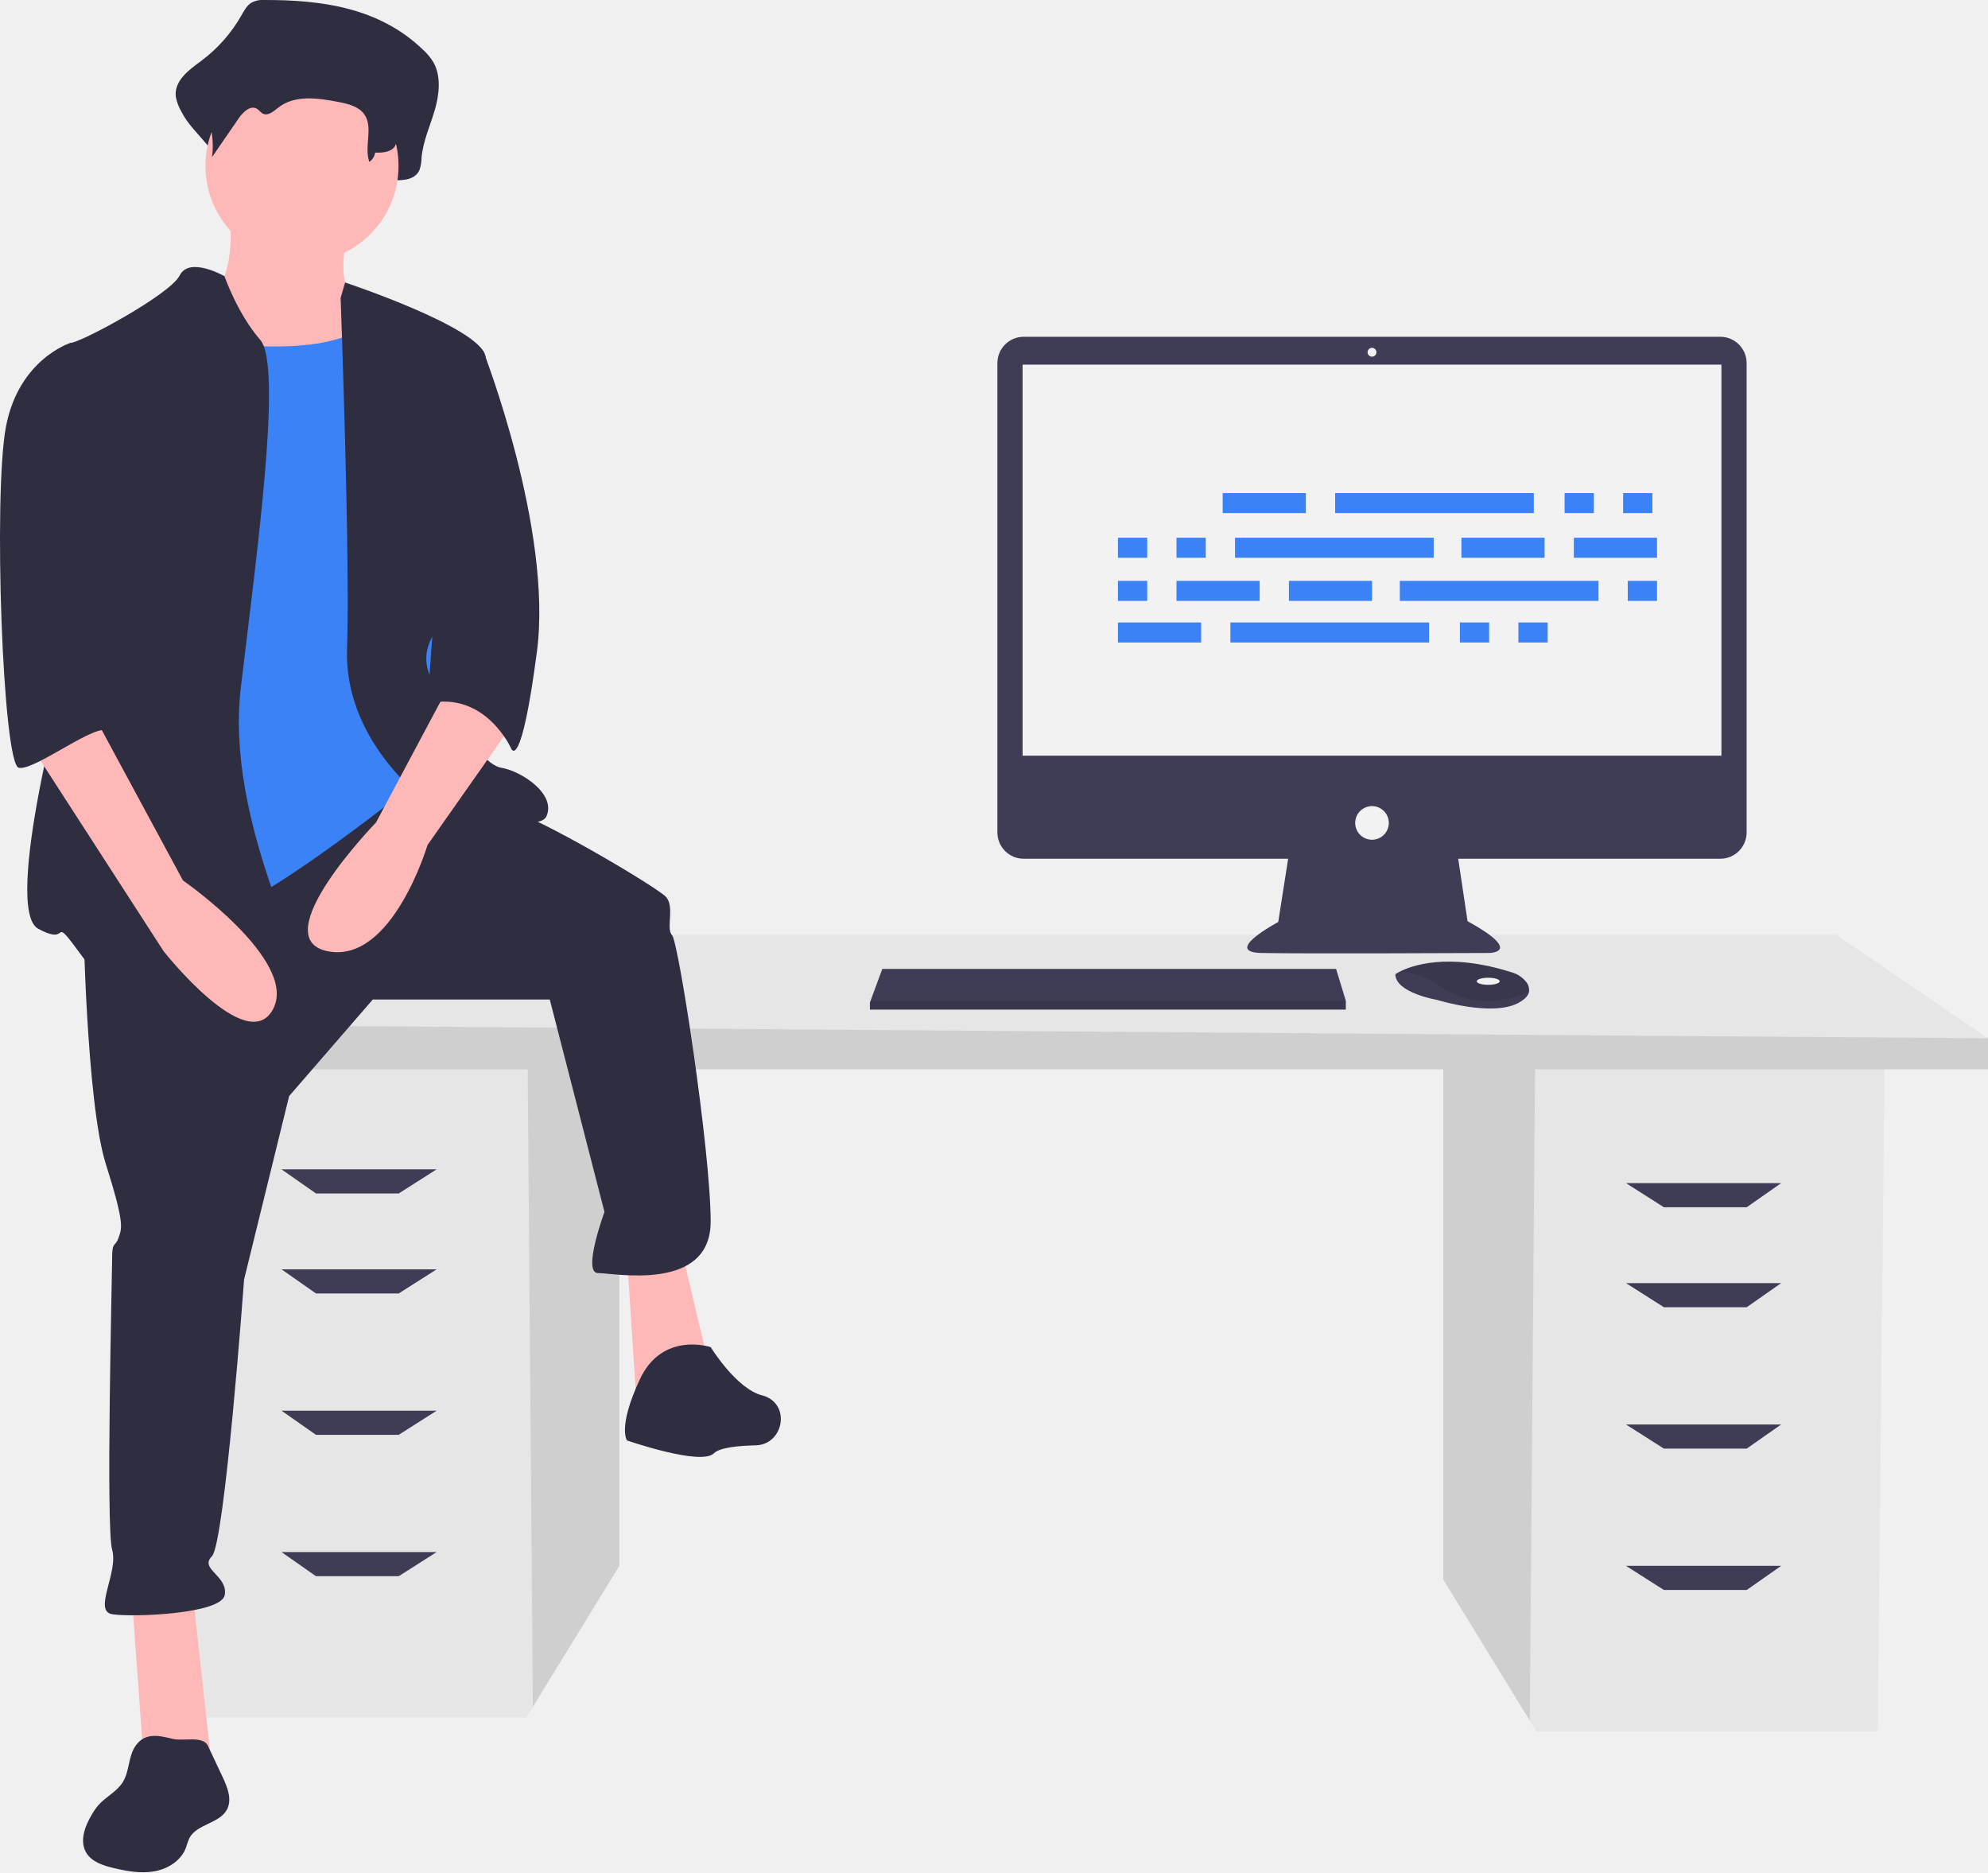
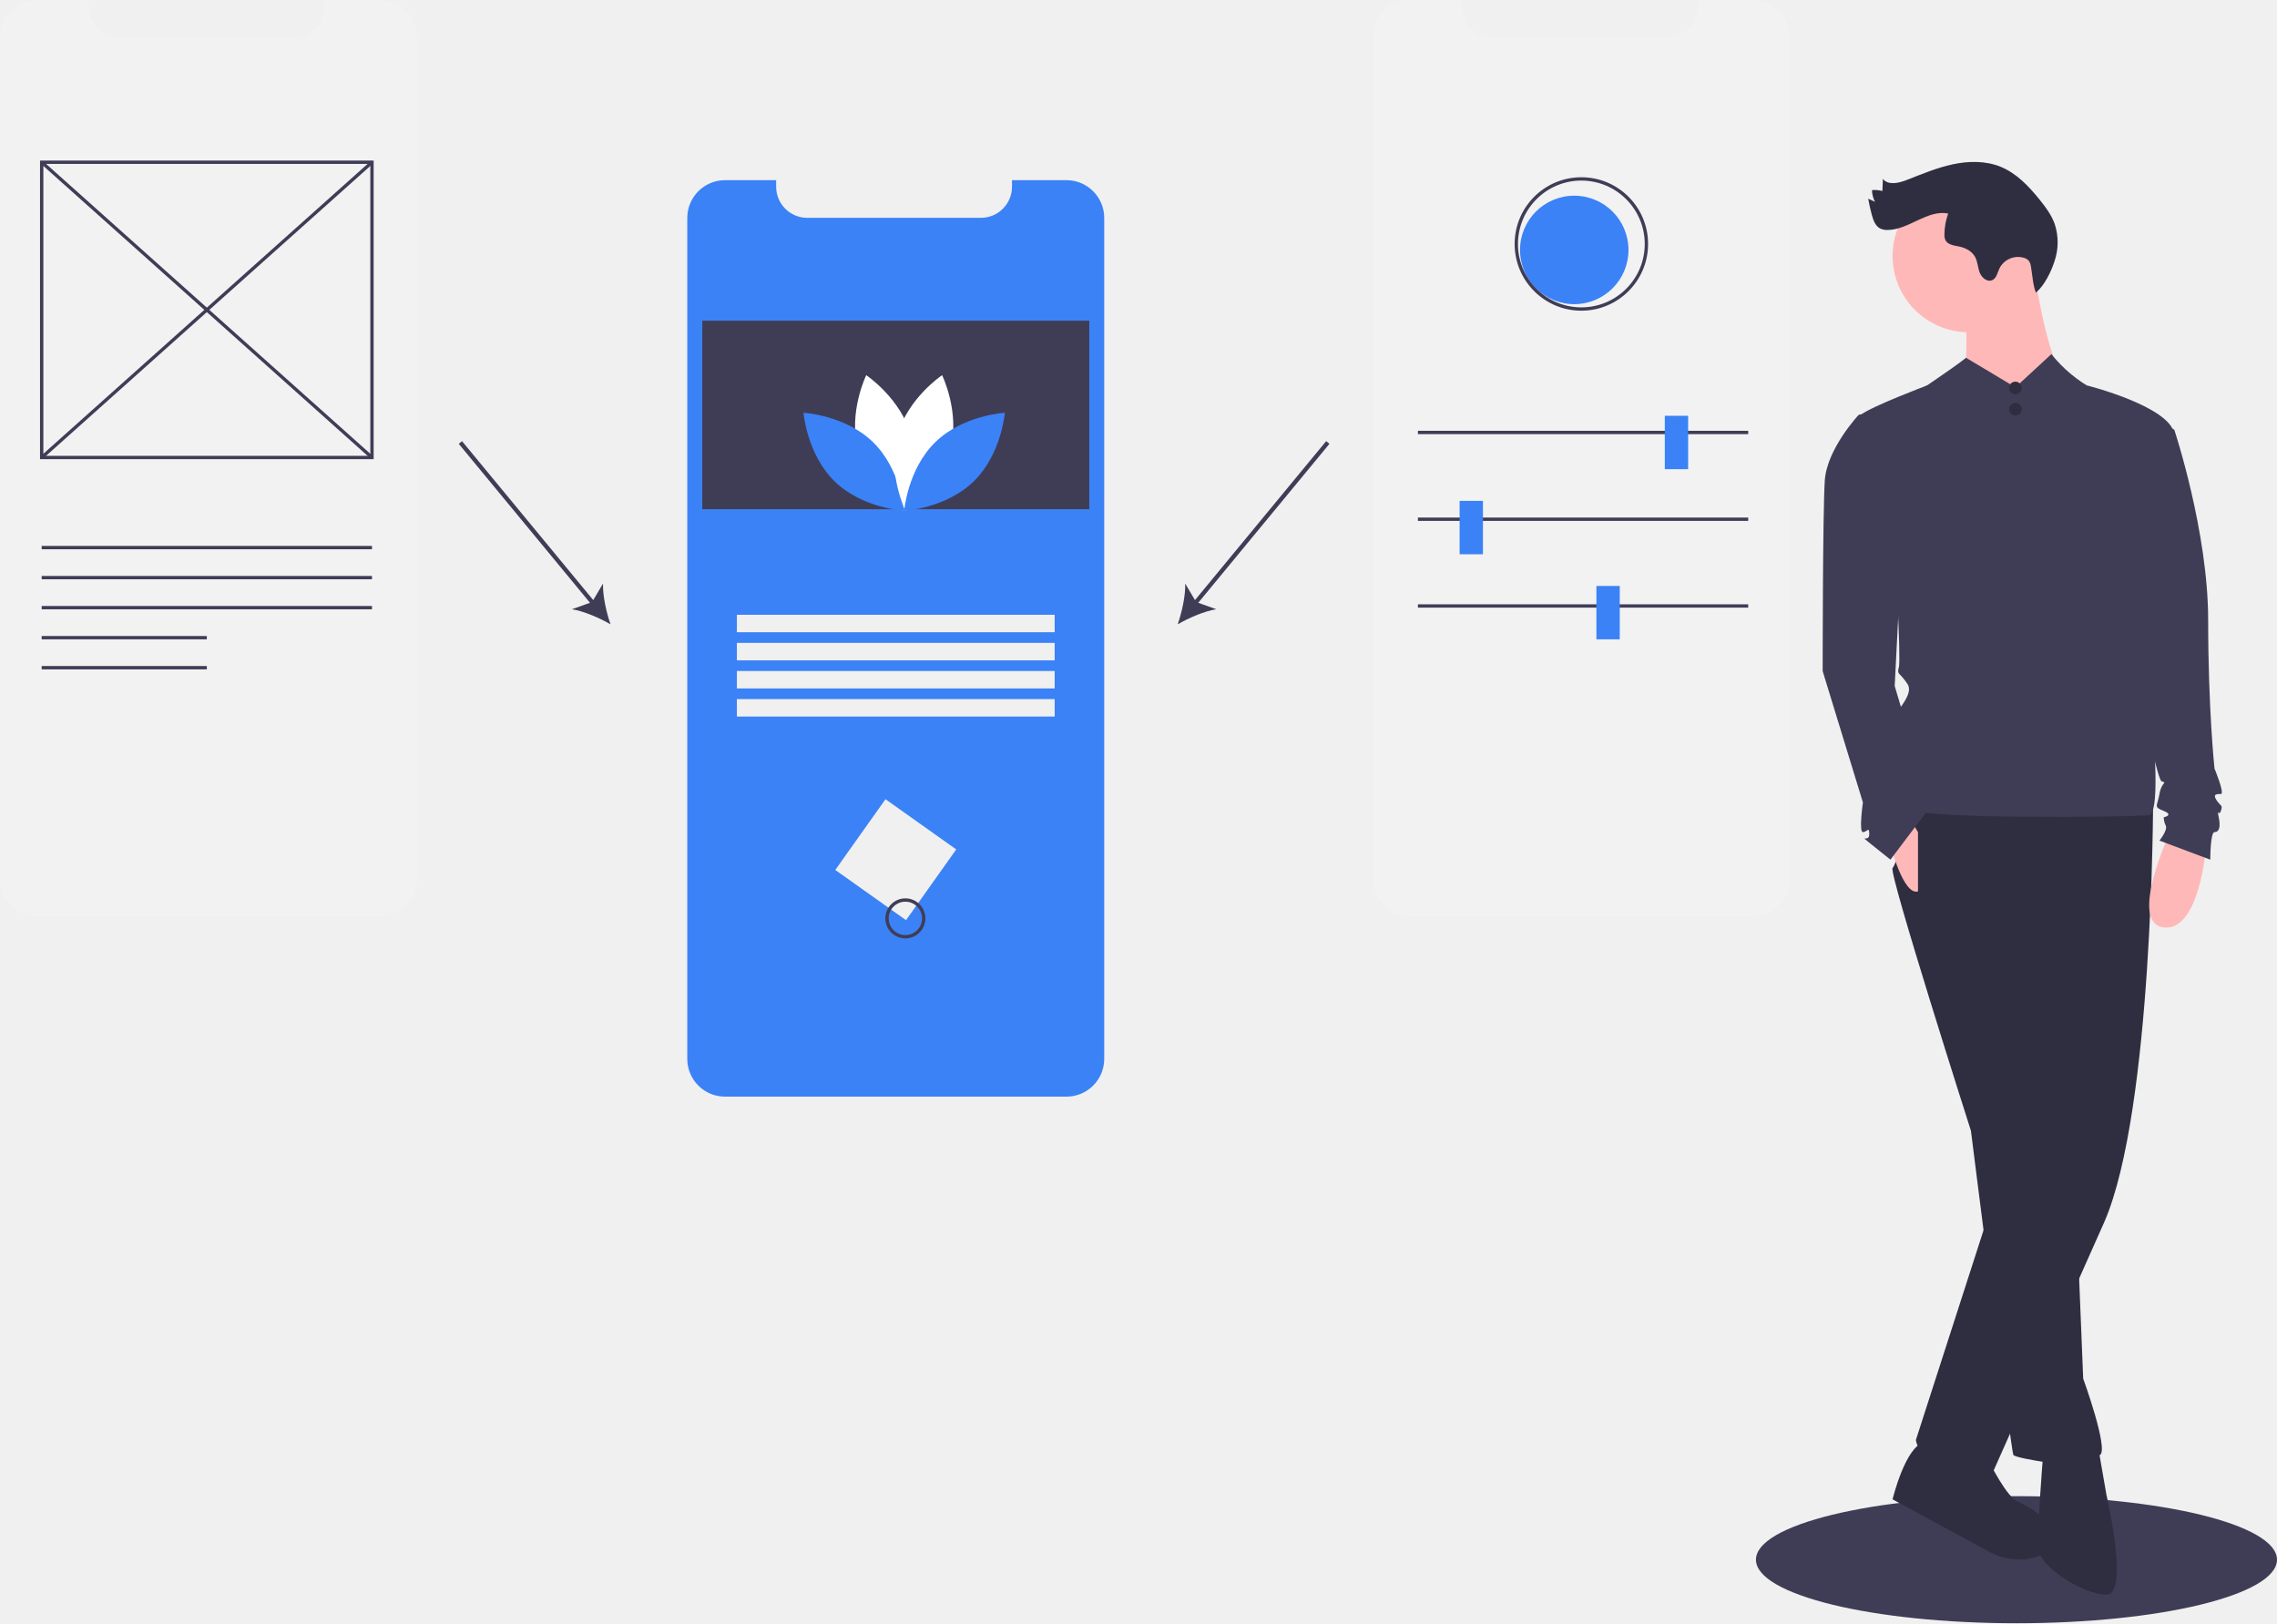
- <svg xmlns="http://www.w3.org/2000/svg" data-name="Layer 1" width="711.188" height="669.683" viewBox="0 0 711.188 669.683">
-   <polygon points="516.326 380.018 516.326 565.013 547.27 615.443 549.625 619.279 671.722 619.279 674.189 380.018 516.326 380.018" fill="#e6e6e6" />
-   <polygon points="516.326 380.018 516.326 565.013 547.27 615.443 549.169 380.018 516.326 380.018" opacity="0.1" />
-   <polygon points="221.566 375.084 221.566 560.08 190.622 610.51 188.267 614.345 66.17 614.345 63.703 375.084 221.566 375.084" fill="#e6e6e6" />
-   <polygon points="221.566 375.084 221.566 560.08 190.622 610.51 188.723 375.084 221.566 375.084" opacity="0.1" />
-   <polygon points="711.188 371.385 711.188 382.484 47.67 382.484 47.67 366.451 109.335 334.385 656.923 334.385 711.188 371.385" fill="#e6e6e6" />
-   <polygon points="711.188 371.385 711.188 382.484 47.67 382.484 47.67 366.451 711.188 371.385" opacity="0.1" />
-   <polygon points="142.635 426.883 113.035 426.883 100.702 418.25 156.201 418.25 142.635 426.883" fill="#3f3d56" />
-   <polygon points="142.635 462.649 113.035 462.649 100.702 454.016 156.201 454.016 142.635 462.649" fill="#3f3d56" />
-   <polygon points="142.635 513.215 113.035 513.215 100.702 504.581 156.201 504.581 142.635 513.215" fill="#3f3d56" />
-   <polygon points="142.635 563.78 113.035 563.78 100.702 555.147 156.201 555.147 142.635 563.78" fill="#3f3d56" />
-   <polygon points="595.257 431.816 624.857 431.816 637.19 423.183 581.691 423.183 595.257 431.816" fill="#3f3d56" />
-   <polygon points="595.257 467.582 624.857 467.582 637.19 458.949 581.691 458.949 595.257 467.582" fill="#3f3d56" />
-   <polygon points="595.257 518.148 624.857 518.148 637.19 509.515 581.691 509.515 595.257 518.148" fill="#3f3d56" />
-   <polygon points="595.257 568.713 624.857 568.713 637.19 560.08 581.691 560.08 595.257 568.713" fill="#3f3d56" />
-   <path d="M859.82,235.615H610.634a9.423,9.423,0,0,0-9.424,9.424V412.897a9.423,9.423,0,0,0,9.424,9.424h94.593l-3.544,22.626s-20.253,10.759-6.013,11.076,81.328,0,81.328,0,12.974,0-7.595-11.392l-3.334-22.31h93.75a9.423,9.423,0,0,0,9.424-9.424V245.039A9.423,9.423,0,0,0,859.82,235.615Z" transform="translate(-244.406 -115.1587)" fill="#3f3d56" />
-   <rect x="365.823" y="130.424" width="249.996" height="139.871" fill="#f2f2f2" />
-   <circle cx="490.821" cy="125.994" r="1.582" fill="#f2f2f2" />
-   <circle cx="490.821" cy="294.346" r="6.013" fill="#f2f2f2" />
-   <polygon points="481.452 357.952 481.452 361.117 311.202 361.117 311.202 358.585 311.436 357.952 315.632 346.56 477.971 346.56 481.452 357.952" fill="#3f3d56" />
-   <path d="M791.376,470.013c-.31,1.326-1.481,2.725-4.127,4.047-9.493,4.747-28.797-1.266-28.797-1.266s-14.873-2.532-14.873-9.177a11.866,11.866,0,0,1,1.304-.775c3.991-2.112,17.225-7.322,40.691.221a9.786,9.786,0,0,1,4.46,2.923A4.667,4.667,0,0,1,791.376,470.013Z" transform="translate(-244.406 -115.1587)" fill="#3f3d56" />
-   <path d="M791.376,470.013c-11.62,4.452-21.977,4.785-32.607-2.598a23.343,23.343,0,0,0-13.886-4.573c3.991-2.112,17.225-7.322,40.691.221a9.786,9.786,0,0,1,4.46,2.923A4.667,4.667,0,0,1,791.376,470.013Z" transform="translate(-244.406 -115.1587)" opacity="0.1" />
-   <ellipse cx="532.4" cy="350.99" rx="4.114" ry="1.266" fill="#f2f2f2" />
-   <polygon points="481.452 357.952 481.452 361.117 311.202 361.117 311.202 358.585 311.436 357.952 481.452 357.952" opacity="0.1" />
-   <path d="M339.068,115.159a8.554,8.554,0,0,0-4.961,1.108c-1.476,1.011-2.406,2.782-3.356,4.429a52.986,52.986,0,0,1-14.434,16.305c-4.289,3.142-9.742,7.06-9.008,12.853a17.372,17.372,0,0,0,2.091,5.426c3.957,7.987,14.754,14.159,13.692,23.273,3.931-6.581-1.327-9.835,2.604-16.416,1.872-3.134,5.124-6.672,7.951-4.704.946.659,1.568,1.841,2.553,2.419,2.351,1.38,4.853-1.258,6.934-3.126,7.177-6.443,17.383-4.755,26.314-2.747,4.216.948,8.847,2.191,11.34,6.221,3.277,5.298-3.113,11.02-4.728,17.01a3.264,3.264,0,0,0,3.503,4.062c2.68-.264,5.854-.481,6.013-1.657,3.372.12,7.503-.262,8.947-3.772a14.762,14.762,0,0,0,.693-4.293c.53-5.897,3.033-11.277,4.691-16.89s2.379-12.191-.419-17.167a19.864,19.864,0,0,0-3.666-4.456C379.94,117.67,359.063,115.136,339.068,115.159Z" transform="translate(-244.406 -115.1587)" fill="#2f2e41" />
-   <path d="M326.544,190.064s3.453,28.778-9.209,31.081,11.511,41.441,11.511,41.441l57.557,6.907-13.814-46.045s-9.209-3.453-3.453-26.476S326.544,190.064,326.544,190.064Z" transform="translate(-244.406 -115.1587)" fill="#ffb8b8" />
-   <polygon points="47.028 569.318 51.633 632.631 75.806 632.631 68.9 569.318 47.028 569.318" fill="#ffb8b8" />
-   <polygon points="224.303 449.6 227.756 502.552 254.233 491.041 243.872 447.298 224.303 449.6" fill="#ffb8b8" />
-   <path d="M274.167,442.738s1.151,66.766,8.058,88.637,5.756,23.023,4.605,26.476-2.302,1.151-2.302,6.907-2.302,96.695,0,104.753-6.907,21.872,0,23.023,39.139,0,40.29-6.907-9.209-9.209-4.605-13.814,11.511-98.998,11.511-98.998l16.116-65.615,29.93-34.534H441.082l19.569,75.975s-8.058,21.872-2.302,21.872,40.29,6.907,40.29-18.418S487.127,451.947,484.825,449.645s1.151-10.36-2.302-13.814-43.743-27.627-58.708-32.232S387.857,393.515,387.857,393.515Z" transform="translate(-244.406 -115.1587)" fill="#2f2e41" />
-   <path d="M498.639,596.991s-17.267-5.756-25.325,11.511-4.605,21.872-4.605,21.872,26.476,9.209,31.081,4.605c2.003-2.003,8.365-2.699,14.913-2.846,9.973-.224,12.626-14.333,3.207-17.619q-.421-.147-.853-.255C507.848,611.955,498.639,596.991,498.639,596.991Z" transform="translate(-244.406 -115.1587)" fill="#2f2e41" />
-   <circle cx="108.038" cy="59.365" r="34.534" fill="#ffb8b8" />
-   <path d="M307.55,235.534s56.406,11.511,70.219-6.907,19.569,51.801,19.569,51.801l6.907,73.673-10.36,40.29s-54.103,43.743-71.37,47.197-43.743,5.756-43.743,5.756,8.058-127.776,8.058-130.078S307.55,235.534,307.55,235.534Z" transform="translate(-244.406 -115.1587)" fill="#3b82f6" />
-   <path d="M324.704,213.945s-12.55-7.189-16.003-.282S273.016,237.836,269.562,237.836s6.907,95.544,2.302,107.056S245.389,440.436,258.051,447.343s3.453-6.907,16.116,10.36,74.824,17.267,78.277,10.36-27.627-58.708-21.872-107.056,14.965-115.114,6.907-124.323S324.704,213.945,324.704,213.945Z" transform="translate(-244.406 -115.1587)" fill="#2f2e41" />
-   <path d="M366.258,221.72l1.603-5.518s47.895,15.878,50.198,26.238,1.151,82.882-6.907,88.637-19.569,14.965-11.511,28.778,17.267,28.778,24.174,29.93,19.569,9.209,16.116,17.267-44.894-6.907-44.894-6.907-27.627-20.72-26.476-52.952S366.258,221.72,366.258,221.72Z" transform="translate(-244.406 -115.1587)" fill="#2f2e41" />
-   <path d="M406.548,357.554l-27.627,51.801s-40.29,41.441-17.267,46.045,35.685-37.987,35.685-37.987l29.93-42.592Z" transform="translate(-244.406 -115.1587)" fill="#ffb8b8" />
-   <path d="M340.75,124.195a7.838,7.838,0,0,0-4.039.783,9.413,9.413,0,0,0-2.732,3.131,39.773,39.773,0,0,1-11.75,11.524c-3.491,2.221-7.93,4.99-7.333,9.084a11.359,11.359,0,0,0,1.702,3.835,30.163,30.163,0,0,1,3.665,18.801l9.6-13.954c1.524-2.215,4.171-4.715,6.472-3.324.77.466,1.276,1.301,2.078,1.71,1.914.975,3.95-.889,5.644-2.21,5.842-4.554,14.15-3.361,21.421-1.942,3.432.67,7.202,1.549,9.231,4.397,3.372,4.733-.149,11.572,1.819,17.04a5.023,5.023,0,0,0,2.079-3.317c2.745.085,6.107-.185,7.283-2.666a9.188,9.188,0,0,0,.564-3.034c.432-4.168,2.469-7.971,3.819-11.938s1.937-8.616-.341-12.133a14.681,14.681,0,0,0-2.984-3.149C374.022,125.97,357.027,124.178,340.75,124.195Z" transform="translate(-244.406 -115.1587)" fill="#2f2e41" />
-   <path d="M406.548,237.836l10.725,2.847s24.96,63.919,19.204,107.662-9.209,34.534-9.209,34.534-9.209-20.72-29.93-16.116Z" transform="translate(-244.406 -115.1587)" fill="#2f2e41" />
-   <path d="M293.029,739.422c-2.776,3.772-2.219,9.165-4.678,13.151-2.131,3.455-6.148,5.267-8.814,8.329a22.326,22.326,0,0,0-2.266,3.26c-2.473,4.143-4.483,9.452-2.048,13.616,1.959,3.35,6.078,4.66,9.855,5.552,4.774,1.128,9.734,2.031,14.564,1.169s9.549-3.819,11.271-8.412a32.5,32.5,0,0,1,1.205-3.401c2.617-5.153,10.827-5.209,13.506-10.33,1.875-3.584.151-7.916-1.571-11.576l-5.261-11.177c-1.746-3.709-8.824-1.576-12.513-2.465C301.465,735.978,296.491,734.701,293.029,739.422Z" transform="translate(-244.406 -115.1587)" fill="#2f2e41" />
-   <path d="M254.598,380.577l48.348,74.824s29.93,37.987,39.139,20.72-32.232-46.045-32.232-46.045L278.772,372.519Z" transform="translate(-244.406 -115.1587)" fill="#ffb8b8" />
-   <path d="M278.772,240.138,269.562,237.836s-18.418,5.756-23.023,29.93-1.151,120.869,4.605,122.02,28.427-16.837,32.056-13.023-7.882-15.756-4.429-26.116S278.772,240.138,278.772,240.138Z" transform="translate(-244.406 -115.1587)" fill="#2f2e41" />
-   <g id="f3c2397c-d780-4cc6-97d8-1503d8277a2c" data-name="Group 13">
-     <rect id="ad41612f-86f7-46b2-a964-3a5da7bcf3cf" data-name="Rectangle 55" x="437.407" y="176.363" width="29.752" height="7.163" fill="#3b82f6" />
-     <rect id="b9a0b375-cc2a-4c59-8850-661af54e4f62" data-name="Rectangle 56" x="559.722" y="176.363" width="10.468" height="7.163" fill="#3b82f6" />
-     <rect id="e174c2ab-9bc5-41ec-b37c-b06fbf8a9878" data-name="Rectangle 57" x="580.659" y="176.363" width="10.468" height="7.163" fill="#3b82f6" />
-     <rect id="ba2479ac-4c7d-43b4-a028-73b1e20e4002" data-name="Rectangle 58" x="477.628" y="176.363" width="71.075" height="7.163" fill="#3b82f6" />
-     <rect id="ac60ef86-00f2-480b-8171-28b6fdfc1958" data-name="Rectangle 59" x="399.941" y="222.644" width="29.752" height="7.163" fill="#3b82f6" />
-     <rect id="b3d8298d-cd65-487a-8b19-4cee946356e7" data-name="Rectangle 60" x="522.256" y="222.644" width="10.468" height="7.163" fill="#3b82f6" />
-     <rect id="ed27f15f-f0c4-4569-8330-a6688f8e356c" data-name="Rectangle 61" x="543.193" y="222.644" width="10.468" height="7.163" fill="#3b82f6" />
-     <rect id="f685c005-adaf-4d60-acda-005b037d82a6" data-name="Rectangle 62" x="440.162" y="222.644" width="71.075" height="7.163" fill="#3b82f6" />
-     <rect id="eca7c7fc-83f8-48ca-a588-6606db47af3f" data-name="Rectangle 63" x="522.807" y="192.341" width="29.752" height="7.163" fill="#3b82f6" />
-     <rect id="a71b5b2f-f8b9-481d-a301-5e3357e5fe42" data-name="Rectangle 64" x="563.028" y="192.341" width="29.752" height="7.163" fill="#3b82f6" />
-     <rect id="abb3a25a-f854-41fc-8391-e6ad9fbe2417" data-name="Rectangle 66" x="399.941" y="192.341" width="10.468" height="7.163" fill="#3b82f6" />
-     <rect id="add2b425-b775-4eb5-9c25-8c4c14f957c9" data-name="Rectangle 67" x="420.878" y="192.341" width="10.468" height="7.163" fill="#3b82f6" />
-     <rect id="b7159612-3b84-4b0b-a885-612eaab04c06" data-name="Rectangle 68" x="441.815" y="192.341" width="71.075" height="7.163" fill="#3b82f6" />
-     <rect id="edfc7301-4de5-47dc-80e2-1ae2da982d6d" data-name="Rectangle 69" x="461.099" y="207.768" width="29.752" height="7.163" fill="#3b82f6" />
-     <rect id="e1009f91-6275-4375-80fa-0d778e331fdc" data-name="Rectangle 70" x="420.878" y="207.768" width="29.752" height="7.163" fill="#3b82f6" />
-     <rect id="a060fb9f-1f1a-4862-9a69-16dd49199e18" data-name="Rectangle 71" x="399.941" y="207.768" width="10.468" height="7.163" fill="#3b82f6" />
-     <rect id="b6754d5f-104f-449c-b9a9-cf9ac82bf5fe" data-name="Rectangle 73" x="582.312" y="207.768" width="10.468" height="7.163" fill="#3b82f6" />
-     <rect id="e6ed1ccd-2cfd-450f-a339-07df3a1ee6bb" data-name="Rectangle 74" x="500.768" y="207.768" width="71.075" height="7.163" fill="#3b82f6" />
-   </g>
+ <svg xmlns="http://www.w3.org/2000/svg" data-name="Layer 1" width="1075.03" height="766.356" viewBox="0 0 1075.03 766.356">
+   <ellipse cx="952.03" cy="736.356" rx="123" ry="30" fill="#3f3d56" />
+   <path d="M583.821,169.719V566.728a17.839,17.839,0,0,1-17.839,17.831H404.805a17.808,17.808,0,0,1-17.839-17.831V169.719A17.838,17.838,0,0,1,404.805,151.88h24.123v3.095a14.688,14.688,0,0,0,14.688,14.688h81.971A14.688,14.688,0,0,0,540.276,154.975V151.88h25.707A17.833,17.833,0,0,1,583.821,169.719Z" transform="translate(-62.48502 -66.82178)" fill="#3b82f6" />
+   <rect x="331.562" y="151.412" width="182.718" height="88.996" fill="#3f3d56" />
+   <path d="M467.613,279.343c4.783,17.681,21.166,28.631,21.166,28.631s8.628-17.716,3.845-35.398-21.166-28.631-21.166-28.631S462.83,261.662,467.613,279.343Z" transform="translate(-62.48502 -66.82178)" fill="#fff" />
+   <path d="M474.642,275.543c13.125,12.777,14.728,32.417,14.728,32.417s-19.676-1.074-32.801-13.851S441.84,261.692,441.84,261.692,461.517,262.766,474.642,275.543Z" transform="translate(-62.48502 -66.82178)" fill="#3b82f6" />
+   <path d="M511.126,279.343c-4.783,17.681-21.166,28.631-21.166,28.631s-8.628-17.716-3.845-35.398,21.166-28.631,21.166-28.631S515.909,261.662,511.126,279.343Z" transform="translate(-62.48502 -66.82178)" fill="#fff" />
+   <path d="M504.097,275.543c-13.125,12.777-14.728,32.417-14.728,32.417s19.676-1.074,32.801-13.851S536.899,261.692,536.899,261.692,517.222,262.766,504.097,275.543Z" transform="translate(-62.48502 -66.82178)" fill="#3b82f6" />
+   <rect x="347.904" y="290.246" width="150.033" height="8.236" fill="#f0f0f0" />
+   <rect x="347.904" y="303.514" width="150.033" height="8.236" fill="#f0f0f0" />
+   <rect x="347.904" y="316.783" width="150.033" height="8.236" fill="#f0f0f0" />
+   <rect x="347.904" y="330.052" width="150.033" height="8.236" fill="#f0f0f0" />
+   <rect x="464.917" y="452.213" width="40.954" height="40.954" transform="translate(300.7344 -260.5523) rotate(35.37103)" fill="#f0f0f0" />
+   <path d="M489.936,509.851A9.451,9.451,0,1,1,499.387,500.4,9.462,9.462,0,0,1,489.936,509.851Zm0-17.327A7.876,7.876,0,1,0,497.812,500.4,7.885,7.885,0,0,0,489.936,492.524Z" transform="translate(-62.48502 -66.82178)" fill="#3f3d56" />
+   <path d="M259.34,84.66V481.67a17.839,17.839,0,0,1-17.839,17.831H80.324A17.808,17.808,0,0,1,62.485,481.67V84.66A17.838,17.838,0,0,1,80.324,66.822h24.123V69.917a14.688,14.688,0,0,0,14.688,14.688h81.971A14.688,14.688,0,0,0,215.795,69.917V66.822h25.706A17.833,17.833,0,0,1,259.34,84.66Z" transform="translate(-62.48502 -66.82178)" fill="#f2f2f2" />
+   <path d="M238.894,283.603H81.379V142.627H238.894Zm-155.94-1.575H237.319V144.202H82.954Z" transform="translate(-62.48502 -66.82178)" fill="#3f3d56" />
+   <rect x="159.349" y="108.532" width="1.575" height="209.165" transform="translate(-167.9586 123.6472) rotate(-48.20522)" fill="#3f3d56" />
+   <rect x="55.554" y="212.327" width="209.165" height="1.575" transform="translate(-163.7687 94.12913) rotate(-41.79384)" fill="#3f3d56" />
+   <rect x="19.682" y="257.735" width="155.94" height="1.575" fill="#3f3d56" />
+   <rect x="19.682" y="271.911" width="155.94" height="1.575" fill="#3f3d56" />
+   <rect x="19.682" y="286.088" width="155.94" height="1.575" fill="#3f3d56" />
+   <rect x="19.682" y="300.264" width="77.97" height="1.575" fill="#3f3d56" />
+   <rect x="19.682" y="314.44" width="77.97" height="1.575" fill="#3f3d56" />
+   <path d="M907.515,84.66V481.67a17.839,17.839,0,0,1-17.839,17.831H728.499a17.808,17.808,0,0,1-17.839-17.831V84.66a17.838,17.838,0,0,1,17.839-17.839h24.123V69.917a14.688,14.688,0,0,0,14.688,14.688h81.971A14.688,14.688,0,0,0,863.97,69.917V66.822h25.706A17.833,17.833,0,0,1,907.515,84.66Z" transform="translate(-62.48502 -66.82178)" fill="#f2f2f2" />
+   <rect x="669.432" y="203.392" width="155.94" height="1.575" fill="#3f3d56" />
+   <rect x="669.432" y="244.346" width="155.94" height="1.575" fill="#3f3d56" />
+   <rect x="669.432" y="285.3" width="155.94" height="1.575" fill="#3f3d56" />
+   <circle cx="743.242" cy="117.997" r="25.602" fill="#3b82f6" />
+   <rect x="785.993" y="196.304" width="11.026" height="25.202" fill="#3b82f6" />
+   <rect x="689.121" y="236.47" width="11.026" height="25.202" fill="#3b82f6" />
+   <rect x="753.703" y="276.637" width="11.026" height="25.202" fill="#3b82f6" />
+   <path d="M809.088,213.508a31.503,31.503,0,1,1,31.503-31.503A31.539,31.539,0,0,1,809.088,213.508Zm0-61.431a29.928,29.928,0,1,0,29.928,29.928A29.962,29.962,0,0,0,809.088,152.078Z" transform="translate(-62.48502 -66.82178)" fill="#3f3d56" />
+   <rect x="310.446" y="264.368" width="2" height="99.257" transform="translate(-191.1199 203.3461) rotate(-39.54617)" fill="#3f3d56" />
+   <path d="M350.73,361.573c-5.241-3.038-12.501-6.182-18.219-7.126l9.525-3.403L347.179,342.336C347.023,348.129,348.737,355.853,350.73,361.573Z" transform="translate(-62.48502 -66.82178)" fill="#3f3d56" />
+   <rect x="608.161" y="312.996" width="99.257" height="2.001" transform="translate(-65.56767 554.6293) rotate(-50.46658)" fill="#3f3d56" />
+   <path d="M618.506,361.573c1.991-5.721,3.705-13.445,3.55-19.238l5.144,8.709,9.524,3.402C631.005,355.389,623.746,358.534,618.506,361.573Z" transform="translate(-62.48502 -66.82178)" fill="#3f3d56" />
+   <path d="M1079.015,444.678s0,146-23,199l-53,119s-34-2-36-16l40-124,24-73,6-114Z" transform="translate(-62.48502 -66.82178)" fill="#2f2e41" />
+   <path d="M1046.015,448.678l-9,61,6,134,3,74s12,33,8,36l-8,6s-32-4-33-6-20-153-20-153-39-122-37-124,11-32,11-32Z" transform="translate(-62.48502 -66.82178)" fill="#2f2e41" />
+   <path d="M1053.015,749.678l4,23s11,47,0,47-31-13-32-21,2-44,2-44Z" transform="translate(-62.48502 -66.82178)" fill="#2f2e41" />
+   <path d="M1002.015,757.678s8,16,13,18,27.77,15.083,14.385,23.541-27.385.459-27.385.459l-46-25s6-25,15-27S1002.015,757.678,1002.015,757.678Z" transform="translate(-62.48502 -66.82178)" fill="#2f2e41" />
+   <circle cx="929.53" cy="120.856" r="36" fill="#ffb8b8" />
+   <path d="M1022.015,190.678s7,46,14,52-15,27-25,26-21-23-21-23,3-29-2-37S1022.015,190.678,1022.015,190.678Z" transform="translate(-62.48502 -66.82178)" fill="#ffb8b8" />
+   <path d="M1014.015,249.678,1031,234a64.292,64.292,0,0,0,20.015,16.678c13,7-25,79-25,79l-61-76s19.402-12.897,25.701-17.948Z" transform="translate(-62.48502 -66.82178)" fill="#3f3d56" />
+   <path d="M1024.015,310.678s26.8-46.719,23.9-61.86c0,0,39.1,9.86,41.1,22.86s-19,60-19,60,17,119,7,120-110,2-112-3,2-20-4-25-13-2-10-10,16-18,12-24-5-4-4-8-2-57-2-57-21-58-16-62,31.228-13.86,31.228-13.86Z" transform="translate(-62.48502 -66.82178)" fill="#3f3d56" />
+   <path d="M1104.015,466.678s-3,40-20,38,3-45,3-45Z" transform="translate(-62.48502 -66.82178)" fill="#ffb8b8" />
+   <path d="M955.015,465.678s6,24,13,22v-28l-3-5Z" transform="translate(-62.48502 -66.82178)" fill="#ffb8b8" />
+   <path d="M1021.377,192.857a6.222,6.222,0,0,0-1.027-2.895,4.694,4.694,0,0,0-2.188-1.387,9.833,9.833,0,0,0-11.717,5.021c-.923,2.014-1.367,4.607-3.392,5.504-2.354,1.043-4.966-1.177-5.89-3.58s-.95-5.126-2.183-7.386c-1.462-2.68-4.418-4.26-7.404-4.893-2.475-.525-5.504-.8-6.62-3.07a6.078,6.078,0,0,1-.452-2.744,28.964,28.964,0,0,1,1.787-9.792c-9.797-1.957-18.511,7.604-28.501,7.758a7.525,7.525,0,0,1-3.676-.72c-2.216-1.184-3.18-3.808-3.848-6.231q-1.064-3.86-1.751-7.81L947.714,162.1a12.551,12.551,0,0,1-1.425-5.512,13.192,13.192,0,0,1,4.918.415l.233-5.734c2.472,3.134,7.4,2.033,11.119.582,7.177-2.8,14.317-5.831,21.849-7.447s15.606-1.735,22.729,1.201c7.485,3.085,13.256,9.22,18.34,15.521,2.818,3.493,5.542,7.164,7.063,11.386a27.595,27.595,0,0,1-.06,17.601c-1.64,5.134-4.688,11.344-8.792,14.902C1022.253,201.38,1022.058,196.744,1021.377,192.857Z" transform="translate(-62.48502 -66.82178)" fill="#2f2e41" />
+   <path d="M953.015,259.678l-13,3s-15,16-16,31-1,90-1,90l19,62s-2,14,0,14,3-3,3,1-5,0,0,4l10,8,16.713-22.158s1.287-8.842-1.713-10.842-3-3-2-6,3-4,2-6-4-5-4-7,0-4-1-5-8-25-8-25l4-78Z" transform="translate(-62.48502 -66.82178)" fill="#3f3d56" />
+   <path d="M1079.015,264.678l10,5s16,48,16,90,3,70,3,70,5,12,3,12-4,0-2,3,3,2,2,5-2-2-1,3,0,7-2,7-2,13-2,13l-24-9s4-5,3-7a9.965,9.965,0,0,1-1-4s5-1,0-3-3-2-2-8,4-5,1-6-21-94-21-94Z" transform="translate(-62.48502 -66.82178)" fill="#3f3d56" />
+   <circle cx="951.515" cy="183.178" r="3" fill="#2f2e41" />
+   <circle cx="951.515" cy="193.178" r="3" fill="#2f2e41" />
</svg>
